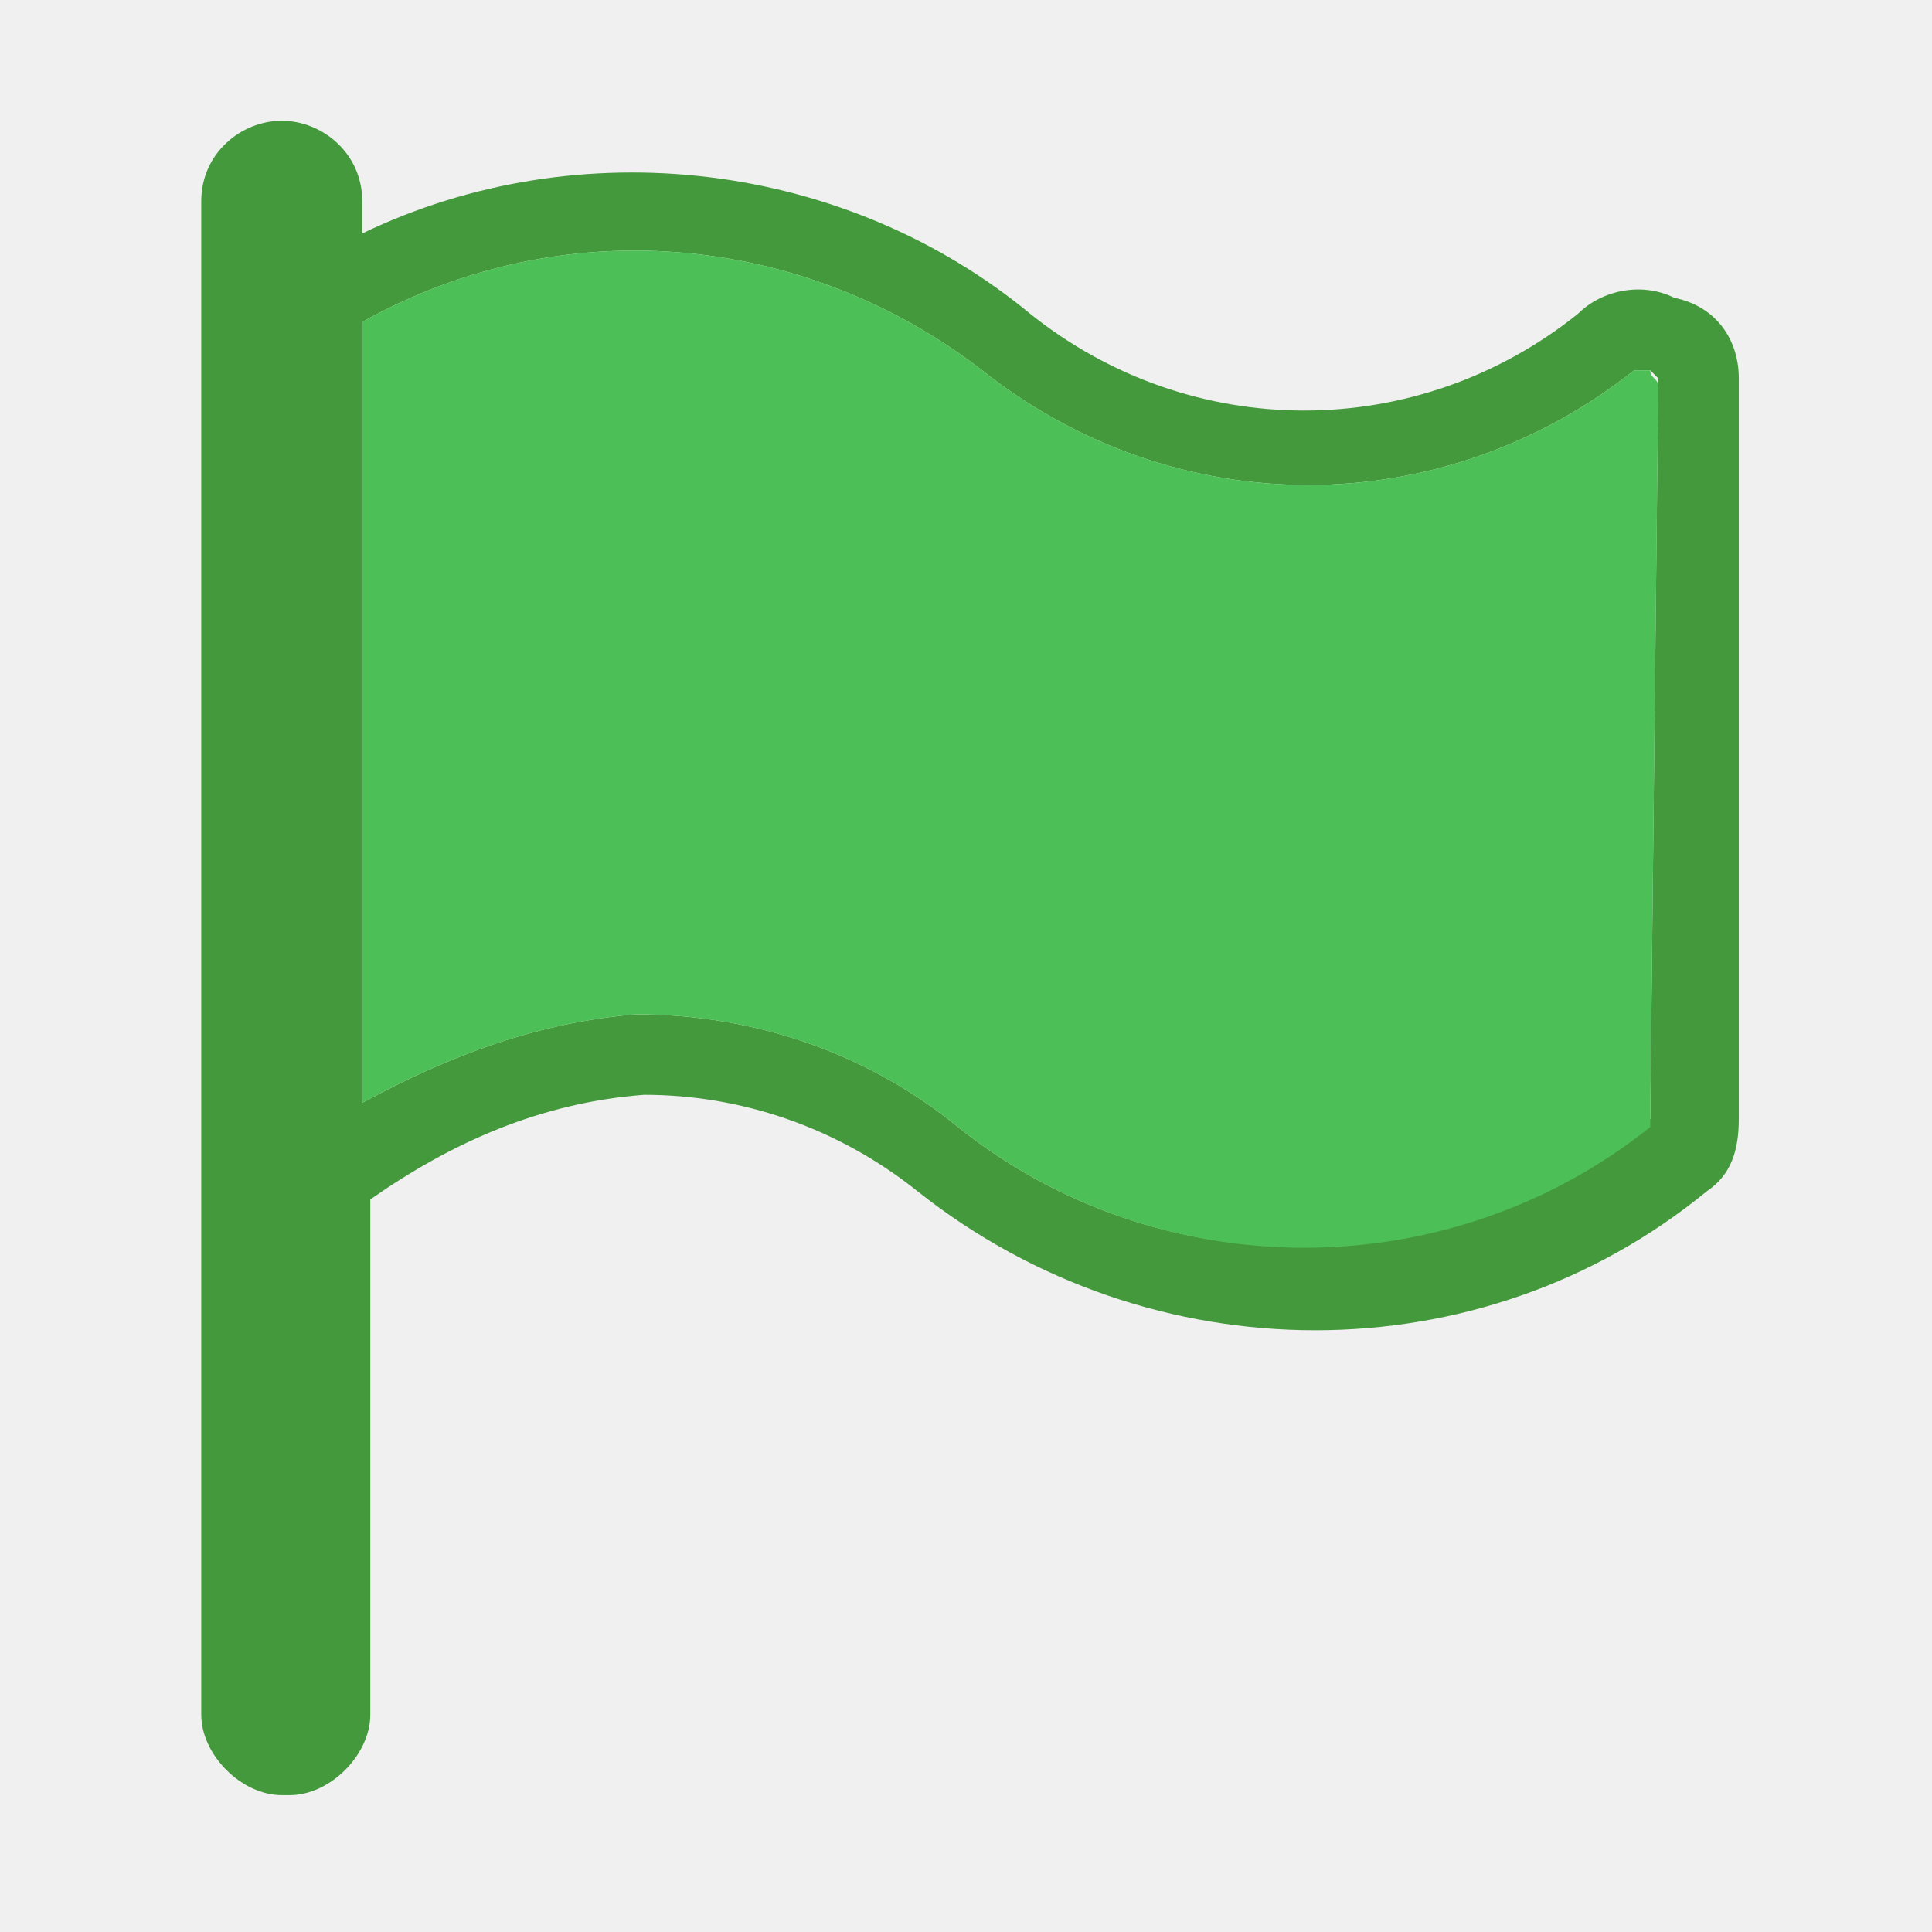
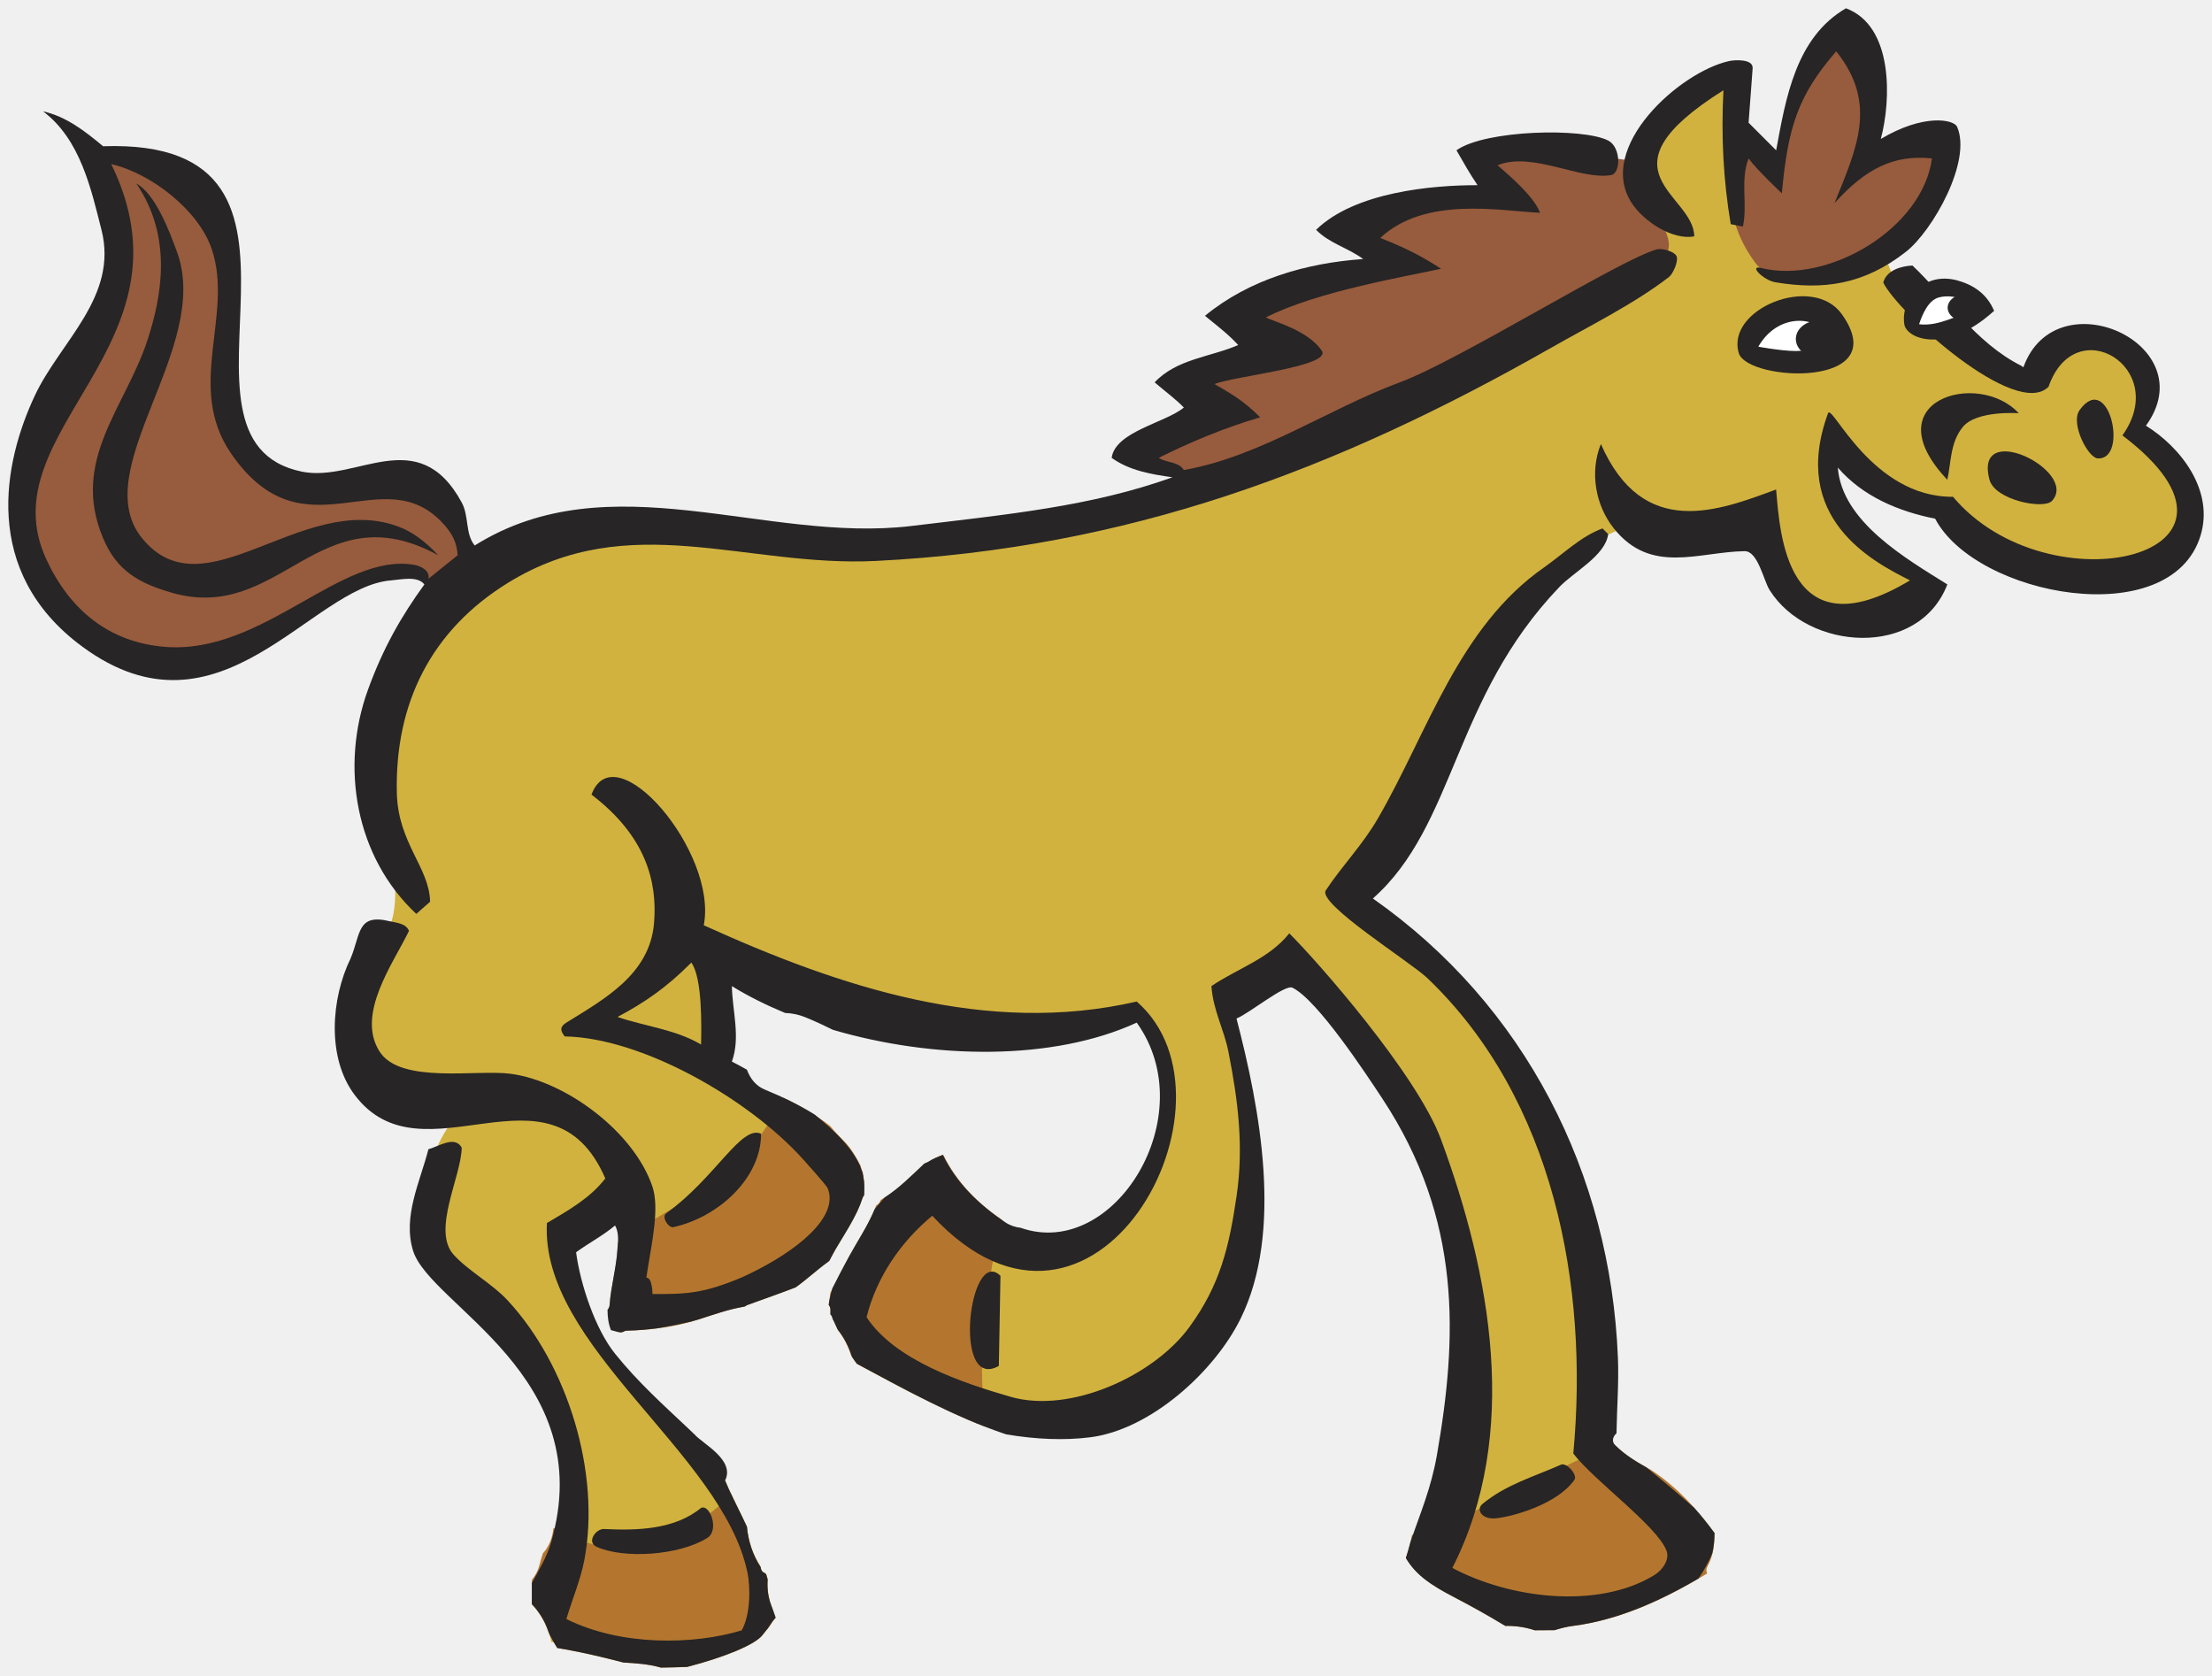
- <svg xmlns="http://www.w3.org/2000/svg" version="1.1" id="greenflag" x="0px" y="0px" viewBox="0 0 24 24" style="enable-background:new 0 0 24 24;" xml:space="preserve">
-   <style type="text/css">
- 	.st0{fill:#45993D;}
- 	.st1{fill:#4CBF56;}
- </style>
-   <path class="st0" d="M20.8,3.7c-0.4-0.2-0.9-0.1-1.2,0.2c-2,1.6-4.8,1.6-6.8,0c-2.3-1.9-5.6-2.3-8.3-1V2.5c0-0.6-0.5-1-1-1  s-1,0.4-1,1v18.8c0,0.5,0.5,1,1,1h0.1c0.5,0,1-0.5,1-1v-6.4c1-0.7,2.1-1.2,3.4-1.3c1.2,0,2.4,0.4,3.4,1.2c2.9,2.3,7,2.3,9.8,0  c0.3-0.2,0.4-0.5,0.4-0.9V4.7C21.6,4.2,21.3,3.8,20.8,3.7z M20.5,13.9C20.5,13.9,20.5,13.9,20.5,13.9C18,16,14.4,16,11.9,14  c-1.1-0.9-2.5-1.4-4-1.4c-1.2,0.1-2.3,0.5-3.4,1.1V4C7,2.6,10,2.9,12.2,4.6c2.4,1.9,5.7,1.9,8.1,0c0.1,0,0.1,0,0.2,0  c0,0,0.1,0.1,0.1,0.1L20.5,13.9z" />
-   <path class="st1" d="M20.6,4.8l-0.1,9.1c0,0,0,0.1,0,0.1c-2.5,2-6.1,2-8.6,0c-1.1-0.9-2.5-1.4-4-1.4c-1.2,0.1-2.3,0.5-3.4,1.1V4  C7,2.6,10,2.9,12.2,4.6c2.4,1.9,5.7,1.9,8.1,0c0.1,0,0.1,0,0.2,0C20.5,4.7,20.6,4.7,20.6,4.8z" />
+ <svg xmlns="http://www.w3.org/2000/svg" version="1.1" width="186.659" height="141.407" viewBox="-0.5 -0.701 186.659 141.407">
+   <path id="ID0.5249641677364707" fill="#975B3D" d="M 151.42 22.513 C 157.147 22.89 165.887 16.485 162.873 11.663 C 160.983 11.934 159.332 11.588 157.599 11.362 C 156.458 8.954 157.484 3.318 155.036 1.868 C 151.798 5.109 150.668 9.101 149.234 13.397 C 145.467 11.514 142.377 12.87 138.157 12.87 C 133.787 12.87 129.417 10.382 125.272 11.815 C 123.387 12.418 128.961 16.92 127.005 16.486 C 125.648 16.184 124.065 16.184 122.183 16.184 C 117.737 16.184 116.005 16.335 112.162 18.519 L 116.456 21.609 L 103.797 25.829 C 104.475 27.11 106.132 27.787 105.606 29.145 C 104.702 31.405 99.879 28.769 99.578 31.255 C 99.428 32.837 101.462 32.988 102.59 33.968 L 94.755 38.188 C 96.289 38.438 98.068 38.942 98.974 39.696 C 110.101 40.037 117.118 33.1 129.113 29.147 C 134.163 27.488 136.875 25.907 142.075 25.53 C 148.632 25.075 149.838 28.917 151.42 22.513 Z " stroke-width="1.4" />
+   <path id="ID0.03286631219089031" fill="#D1B23E" d="M 183.218 39.994 C 181.56 37.808 181.56 37.281 179.978 35.246 C 181.336 29.218 178.153 28.01 174.31 28.388 C 172.2 28.615 171.608 31.196 169.488 31.101 C 167.83 31.025 159.862 25.904 158.656 21.007 C 154.434 22.063 149.99 24.85 147.502 21.308 C 143.886 16.26 146.297 11.964 145.843 5.786 C 141.701 6.464 138.159 9.103 137.858 13.245 C 137.555 16.939 142.303 19.349 139.364 21.61 C 131.603 27.639 126.327 29.446 117.663 33.968 C 101.311 42.559 90.158 44.818 71.849 44.818 C 64.389 44.818 60.322 42.935 52.862 42.407 C 42.766 41.654 33.346 47.531 31.763 57.477 C 30.482 65.541 34.476 74.206 32.064 78.124 C 30.415 80.805 28.46 86.395 30.03 89.428 C 31.602 92.466 35.452 93.535 38.545 92.894 C 34.702 96.737 34.55 103.443 36.509 106.533 C 39.42 111.121 43.765 111.597 45.627 116.855 C 48.899 126.097 46.604 134.764 45.85 137.141 C 45.918 137.368 45.976 137.605 46.023 137.851 C 46.023 137.851 46.218 137.873 46.555 137.914 C 48.576 138.158 55.65 139.007 55.65 139.007 L 63.988 137.084 C 64.085 136.955 64.184 136.829 64.286 136.709 C 64.354 136.598 64.414 136.483 64.488 136.378 C 64.498 135.906 64.498 135.188 64.45 134.316 C 64.282 133.731 64.236 133.134 64.275 132.542 C 64.236 132.409 64.202 132.278 64.159 132.145 C 64.138 132.112 64.116 132.079 64.092 132.049 C 63.907 132.002 63.75 131.872 63.704 131.61 C 63.694 131.552 63.675 131.499 63.665 131.443 C 63.029 130.449 62.637 129.308 62.528 128.118 C 61.932 126.819 61.248 125.556 60.704 124.23 C 55.427 117.851 47.02 112.559 47.363 104.348 C 47.561 102.848 49.637 101.998 51.055 100.582 C 53.477 101.986 52.785 105.944 51.982 108.592 C 51.892 108.886 51.803 109.164 51.714 109.421 C 51.628 109.679 51.541 109.914 51.464 110.121 C 51.229 110.746 51.055 111.131 51.055 111.131 C 51.318 111.147 51.576 111.159 51.832 111.161 C 55.962 111.29 60.162 111.29 63.393 107.037 C 63.62 106.894 63.851 106.75 64.083 106.603 C 64.55 106.31 65.028 106.011 65.523 105.704 C 68.537 103.82 72.304 101.937 71.249 98.469 C 70.043 94.401 66.202 94.025 62.508 91.84 C 58.817 89.653 61.68 85.134 60.701 80.99 C 65.523 81.441 67.481 84.304 72.154 85.511 C 80.896 87.772 86.696 87.772 95.364 84.907 C 100.11 90.485 97.849 98.396 92.65 103.596 C 88.355 107.89 80.368 104.877 78.485 99.075 C 74.592 101.962 69.534 106.463 69.962 110.981 C 70.038 111.143 70.115 111.304 70.19 111.467 C 70.777 112.172 71.198 112.995 71.467 113.877 C 71.58 114.059 71.727 114.219 71.851 114.394 C 73.472 115.262 75.138 116.165 76.837 117.037 C 77.568 117.197 78.316 117.338 79.09 117.463 C 86.551 118.594 89.187 120.403 95.893 117.085 C 104.408 112.865 105.838 102.619 104.709 93.048 C 104.332 89.582 103.127 87.548 103.127 84.083 C 103.127 80.993 106.442 82.348 109.532 81.896 C 112.094 85.364 114.656 86.643 117.066 90.335 C 122.945 99.152 122.945 106.309 122.19 116.858 C 121.738 123.339 119.176 130.873 120.232 132.154 C 120.9 132.964 121.609 133.61 122.356 134.14 C 123.089 134.519 123.816 134.91 124.534 135.306 C 127.761 136.545 131.551 136.151 135.756 135.696 C 135.761 135.696 135.765 135.695 135.769 135.695 C 136.582 135.444 137.389 135.157 138.185 134.828 C 140.147 133.689 141.772 131.642 141.183 129.818 C 139.751 125.524 134.401 125.297 133.648 120.777 C 132.591 114.372 133.7 112.304 133.043 105.78 C 131.612 91.54 124.303 82.723 113.152 74.361 C 123.397 65.092 122.871 51.078 135.002 44.521 C 139.223 42.26 142.311 44.898 146.304 44.22 C 149.77 45.728 148.716 50.625 152.334 51.755 C 155.874 52.809 159.642 51.604 162.279 48.966 C 158.438 45.123 154.143 43.014 154.143 37.589 C 161.6 40.529 166.499 45.954 174.111 47.536 C 179.904 48.735 186.76 44.666 183.218 39.994 Z " stroke-width="1.4" />
+   <path id="ID0.5103596481494606" fill="#B4762E" d="M 144.186 128.654 C 142.691 126.609 140.99 124.748 138.817 123.323 C 137.739 122.731 136.672 122.119 135.789 121.23 C 135.777 121.219 135.776 121.206 135.766 121.197 C 132.703 122.335 130.326 123.633 125.499 126.046 C 123.116 127.238 120.859 128.129 118.651 128.817 C 118.532 129.471 118.345 130.109 118.143 130.752 C 118.976 132.175 120.244 133.045 122.216 134.065 C 123.697 134.831 125.125 135.645 126.525 136.493 C 126.57 136.492 126.612 136.486 126.658 136.486 C 127.531 136.486 128.317 136.622 129.02 136.858 C 129.561 136.856 130.1 136.851 130.642 136.847 C 131.164 136.69 131.699 136.557 132.258 136.486 C 136.216 135.979 140.038 134.208 143.559 132.059 C 143.472 131.891 143.458 131.683 143.588 131.453 C 144.077 130.586 144.175 129.632 144.186 128.654 Z " stroke-width="1.4" />
+   <path id="ID0.48582707485184073" fill="#B4762E" d="M 64.274 132.542 C 64.236 132.413 64.202 132.282 64.16 132.154 C 64.131 132.118 64.102 132.08 64.072 132.044 C 63.896 131.992 63.747 131.862 63.703 131.607 C 63.697 131.575 63.686 131.543 63.68 131.51 C 63.024 130.508 62.64 129.331 62.531 128.121 C 62.095 127.175 61.617 126.246 61.174 125.3 C 60.249 126.448 59.085 127.334 57.534 128.155 C 53.49 130.327 49.718 130.4 46.225 128.209 C 46.218 128.243 46.198 128.274 46.191 128.307 C 46.116 129.07 45.823 129.797 45.314 130.362 C 45.204 130.715 45.088 131.065 44.996 131.422 C 44.88 131.87 44.651 132.255 44.383 132.604 L 44.383 134.673 C 44.965 135.286 45.434 136.03 45.739 136.906 C 45.815 137.124 45.882 137.351 46.527 138.354 C 46.76 138.387 46.995 138.429 47.23 138.471 C 48.877 138.769 50.503 139.159 52.125 139.581 C 53.19 139.633 54.251 139.714 55.277 140.006 C 56.011 139.997 56.745 139.975 57.478 139.951 C 60.581 139.152 63.267 138.069 63.872 137.229 C 64.046 136.989 64.228 136.765 64.417 136.556 C 64.589 136.296 64.747 136.028 64.956 135.794 C 64.831 135.451 64.722 135.104 64.589 134.764 C 64.303 134.033 64.221 133.284 64.274 132.542 Z " stroke-width="1.4" />
+   <path id="ID0.5547199798747897" fill="#B4762E" d="M 72.376 98.525 C 72.342 98.414 72.308 98.301 72.299 98.169 C 72.212 98.034 72.16 97.867 72.136 97.677 C 71.75 96.96 71.345 96.214 70.784 95.644 C 70.355 95.208 69.935 94.783 69.556 94.311 C 68.344 93.369 67.021 92.583 65.607 91.924 C 65.255 92.513 64.925 93.115 64.615 93.645 C 61.414 99.147 57.232 100.387 51.957 103.891 C 51.84 103.968 51.74 104.054 51.636 104.138 C 51.639 105.931 51.068 107.638 50.944 109.42 C 50.933 109.581 50.865 109.707 50.775 109.812 C 50.984 110.438 51.255 111.059 51.544 111.67 C 51.566 111.675 51.584 111.668 51.607 111.677 C 51.716 111.696 51.821 111.703 51.927 111.713 C 51.971 111.696 52.022 111.691 52.073 111.684 C 52.165 111.623 52.267 111.577 52.399 111.574 C 54.412 111.531 56.495 111.254 58.42 110.638 C 59.738 110.218 61.009 109.752 62.37 109.537 C 62.426 109.493 62.478 109.445 62.552 109.417 C 63.918 108.919 65.29 108.444 66.644 107.919 C 67.621 107.226 68.495 106.38 69.48 105.692 C 69.655 105.37 69.814 105.036 70 104.721 C 70.81 103.341 71.799 101.91 72.29 100.379 C 72.322 100.279 72.376 100.202 72.436 100.136 L 72.436 98.928 C 72.388 98.802 72.359 98.671 72.376 98.525 Z " stroke-width="1.4" />
+   <path id="ID0.6060596397146583" fill="#B4762E" d="M 84.053 102.232 C 81.901 100.733 80.217 99.016 79.094 96.732 C 78.66 96.901 78.226 97.066 77.836 97.329 C 77.746 97.391 77.661 97.416 77.577 97.429 C 77.536 97.458 77.498 97.49 77.449 97.51 C 77.438 97.528 77.432 97.546 77.414 97.565 C 76.266 98.643 75.178 99.758 73.812 100.549 C 73.812 100.551 73.811 100.551 73.809 100.552 C 73.755 100.748 73.633 100.925 73.435 101.007 C 72.871 102.539 71.921 103.908 71.142 105.336 C 70.596 106.337 70.084 107.355 69.574 108.375 C 69.531 108.72 69.482 109.064 69.433 109.407 C 69.518 109.507 69.58 109.635 69.58 109.813 L 69.58 110.205 C 69.69 110.306 69.751 110.443 69.763 110.594 C 69.78 110.618 69.798 110.635 69.812 110.664 C 69.952 110.972 70.096 111.273 70.239 111.576 C 70.725 112.2 71.081 112.913 71.326 113.673 C 71.47 113.912 71.642 114.134 71.802 114.363 C 75.229 116.196 78.841 118.205 82.6 119.676 C 82.589 119.389 82.572 119.101 82.548 118.81 C 82.096 113.271 82.548 110.106 83.452 104.644 C 83.595 103.785 83.829 102.991 84.053 102.232 Z " stroke-width="1.4" />
+   <path id="ID0.5582508374936879" fill="#272525" d="M 158.211 11.024 C 161.817 8.873 164.372 9.37 164.648 9.996 C 165.922 12.888 162.583 18.778 160.335 20.541 C 156.797 23.311 153.38 23.794 149.311 23.115 C 148.295 22.945 147.029 21.641 148.106 21.91 C 153.745 23.31 161.756 18.581 162.526 12.666 C 159.281 12.323 156.923 13.545 154.309 16.432 C 156.168 11.812 157.986 8.044 154.448 3.629 C 151.197 7.367 150.367 10.079 149.861 15.61 C 149.861 15.61 147.732 13.614 147.054 12.666 C 146.332 14.497 146.983 16.531 146.574 18.417 L 145.548 18.213 C 144.915 14.486 144.733 10.689 144.932 6.916 C 134.016 13.772 142.451 15.659 142.467 19.239 C 140.612 19.594 138.176 17.94 137.194 16.432 C 134.141 11.738 141.232 5.368 145.411 4.451 C 145.863 4.351 147.458 4.243 147.396 5.067 L 147.054 9.653 L 149.381 11.981 C 150.192 7.577 151.036 2.46 155.27 -0.001 C 159.289 1.485 159.093 7.748 158.211 11.024 Z " stroke-width="1.4" />
+   <path id="ID0.520366549026221" fill="#272525" d="M 8.2 11.638 C 29.834 10.896 11.985 36.432 24.974 39.094 C 29.572 40.036 34.78 34.923 38.462 41.695 C 39.096 42.86 38.741 44.332 39.558 45.324 C 50.963 38.181 64.086 45.158 76.394 43.68 C 84.509 42.704 91.563 42.035 98.439 39.571 C 96.654 39.318 94.802 39.008 93.306 37.929 C 93.614 35.703 97.857 34.972 99.4 33.684 C 98.63 32.903 98.073 32.53 96.934 31.56 C 98.801 29.575 101.613 29.439 103.986 28.41 C 103.128 27.495 102.518 27.031 101.179 25.946 C 104.942 22.856 109.74 21.494 114.528 21.154 C 113.27 20.213 111.678 19.839 110.559 18.689 C 113.82 15.502 120.354 14.916 124.183 14.924 C 123.53 13.961 123.088 13.167 122.403 11.98 C 124.82 10.256 133.071 10.058 135.208 11.159 C 136.297 11.721 136.287 13.923 135.447 14.071 C 132.885 14.524 128.775 12.051 125.877 13.243 C 126.959 14.196 128.955 15.894 129.456 17.254 C 126.029 17.087 119.767 15.837 115.969 19.376 C 118.193 20.251 119.488 20.924 121.104 21.977 C 118.342 22.588 110.596 23.883 106.314 26.086 C 107.024 26.44 109.903 27.185 111.039 28.893 C 111.923 30.223 103.457 31.059 101.993 31.706 C 103.272 32.459 104.403 33.062 105.836 34.507 C 102.884 35.381 100.03 36.555 97.277 37.932 C 98.004 38.388 98.907 38.217 99.401 38.958 C 105.817 37.836 111.569 33.802 117.614 31.563 C 122.658 29.695 136.181 21.207 139.318 20.335 C 139.706 20.227 140.75 20.49 140.96 20.882 C 141.186 21.302 140.659 22.42 140.346 22.663 C 137.436 24.914 133.627 26.803 130.414 28.631 C 112.123 39.043 94.641 45.55 73.452 46.626 C 62.416 47.187 52.598 42.162 42.368 48.474 C 35.922 52.45 32.812 58.59 32.987 66.207 C 33.085 70.441 35.732 72.477 35.794 75.383 L 34.629 76.409 C 29.506 71.627 28.178 64.011 30.558 57.474 C 31.837 53.963 33.358 51.303 35.312 48.611 C 34.73 47.859 33.334 48.205 32.505 48.269 C 25.714 48.791 18.081 62.433 6.444 53.858 C -2.145 47.529 -0.191 38.263 2.448 32.658 C 4.589 28.111 9.497 24.332 8.062 18.69 C 7.2 15.301 6.294 11.059 3.133 8.695 C 5.085 9.121 6.699 10.389 8.2 11.638 Z " stroke-width="1.4" />
+   <path id="ID0.24653478991240263" fill="#975B3D" d="M 38.12 46.147 L 35.655 48.132 C 35.809 47.459 35.018 47.064 34.49 46.967 C 28.29 45.843 21.736 54.516 13.472 53.882 C 8.699 53.518 5.376 50.751 3.406 46.488 C -1.619 35.608 16.401 28.466 8.884 13.145 C 12.213 13.903 16.265 17.018 17.375 20.335 C 19.236 25.896 15.125 31.963 19.017 37.589 C 25.204 46.529 31.801 37.804 36.956 43.544 C 37.664 44.334 38.05 45.065 38.12 46.147 Z " stroke-width="1.4" />
+   <path id="ID0.7069452675059438" fill="#272525" d="M 36.477 46.147 C 26.412 40.671 23.206 51.997 13.951 49.297 C 11.221 48.499 9.364 47.474 8.2 44.709 C 5.419 38.105 10.105 33.683 11.966 27.934 C 13.095 24.443 14.13 19.348 11.007 14.79 C 12.626 15.667 13.807 18.848 14.431 20.541 C 17.417 28.633 6.769 38.902 11.487 44.709 C 16.749 51.188 24.893 40.817 32.985 43.683 C 34.146 44.093 35.228 44.815 36.477 46.147 Z " stroke-width="1.4" />
+   <path id="ID0.6897000474855304" fill="#272525" d="M 170.244 30.288 C 172.981 22.648 185.585 28.335 180.583 35.217 C 183.523 37.04 186.362 40.673 185.188 44.503 C 182.672 52.7 166.248 49.62 162.797 43.064 C 159.698 42.445 156.691 41.188 154.582 38.751 C 154.934 43.327 160.346 46.431 163.826 48.609 C 161.407 54.884 152.034 54.201 148.832 49.09 C 148.303 48.245 147.844 45.784 146.709 45.804 C 142.81 45.867 138.817 47.806 135.685 43.886 C 134.11 41.912 133.642 39.102 134.59 36.765 C 138.159 44.89 144.529 42.391 149.378 40.599 C 149.688 44.135 150.19 54.578 160.675 48.268 C 157.472 46.666 150.515 43.005 153.76 34.163 C 154.084 33.281 157.449 41.273 164.305 41.216 C 172.336 50.791 192.137 46.264 178.598 36.037 C 182.673 30.345 174.611 25.446 172.368 31.928 C 169.618 34.717 159.67 25.703 158.417 23.139 C 158.704 22.085 159.923 21.757 160.881 21.701 C 163.758 24.429 166.239 28.235 170.04 30.149 L 170.244 30.288 Z " stroke-width="1.4" />
+   <path id="ID0.08290862245485187" fill="#272525" d="M 154.924 25.813 C 159.418 32.136 146.961 31.499 146.23 29.1 C 145.1 25.388 152.467 22.352 154.924 25.813 Z " stroke-width="1.4" />
+   <path id="ID0.1608870690688491" fill="#FFFFFF" d="M 153.76 28.413 C 153.76 28.413 152.173 28.93 150.967 28.916 C 149.762 28.904 147.873 28.55 147.873 28.55 C 148.727 27.073 149.989 26.442 151.124 26.373 C 152.636 26.281 153.928 27.184 153.76 28.413 Z " stroke-width="1.4" />
+   <path id="ID0.3996476330794394" fill="#272525" d="M 152.926 26.355 C 153.445 26.355 153.917 26.529 154.259 26.809 C 154.599 27.087 154.81 27.474 154.81 27.901 C 154.81 28.328 154.599 28.714 154.259 28.993 C 153.917 29.273 153.445 29.446 152.926 29.446 C 152.407 29.446 151.935 29.273 151.593 28.993 C 151.253 28.714 151.042 28.328 151.042 27.901 C 151.042 27.474 151.253 27.087 151.593 26.809 C 151.935 26.529 152.407 26.355 152.926 26.355 Z " stroke-width="1.4" />
+   <path id="ID0.31966521218419075" fill="#272525" d="M 169.851 34.164 C 169.851 34.164 166.285 33.9 165.127 35.329 C 164.062 36.642 164.155 38.261 163.825 39.78 C 157.484 33.095 166.423 30.454 169.851 34.164 Z " stroke-width="1.4" />
+   <path id="ID0.6549390256404877" fill="#272525" d="M 167.385 39.78 C 166.001 34.607 174.958 39.05 172.658 41.56 C 171.966 42.314 167.849 41.5 167.385 39.78 Z " stroke-width="1.4" />
+   <path id="ID0.30931072449311614" fill="#272525" d="M 142.472 126.531 C 141.319 125.499 139.765 124.194 138.428 123.108 C 137.485 122.578 136.566 122.011 135.789 121.23 C 135.468 120.91 135.615 120.48 135.906 120.24 C 135.951 117.904 136.111 115.963 136.028 113.861 C 135.399 98.286 128.181 84.109 115.349 75.109 C 122.333 68.929 122.092 58.218 131.097 48.817 C 132.314 47.545 134.978 46.173 135.206 44.365 L 134.726 43.887 C 132.927 44.53 131.359 46.084 129.797 47.173 C 122.568 52.217 119.99 61.081 115.766 68.369 C 114.474 70.602 112.756 72.338 111.378 74.423 C 110.64 75.543 118.525 80.469 119.938 81.817 C 130.646 92.043 133.585 107.843 132.262 121.939 C 133.969 124.194 139.353 128.062 140.134 130.154 C 140.382 130.815 139.896 131.715 139.06 132.222 C 134.291 135.113 126.865 134.163 122.057 131.593 C 127.816 120.284 125.275 106.756 121.1 95.442 C 119.063 89.921 110.577 80.305 108.295 78.051 C 106.587 80.202 103.926 81.008 101.725 82.502 C 101.871 84.561 102.784 86.135 103.162 88.047 C 103.983 92.198 104.461 96.082 103.846 100.236 C 103.222 104.46 102.491 107.666 99.876 111.258 C 96.869 115.387 89.806 118.621 84.743 117.146 C 80.703 115.972 75.013 114.073 72.625 110.436 C 73.47 107.055 75.502 104.09 78.17 101.878 C 91.897 116.677 105.077 92.211 95.422 83.804 C 82.762 86.717 70.334 82.564 58.887 77.368 C 60.092 71.189 51.38 61.034 49.414 66.345 C 53.989 69.832 54.999 73.683 54.687 77.23 C 54.309 81.522 50.484 83.601 47.293 85.583 C 46.729 85.933 46.765 86.26 47.156 86.747 C 53.688 86.862 62.676 92.022 67.246 97.09 C 67.533 97.411 69.238 99.306 69.34 99.55 C 70.34 101.969 66.736 104.88 62.594 106.849 C 62.44 106.924 62.286 106.995 62.132 107.065 C 58.758 108.485 57.358 108.485 54.558 108.485 C 54.558 108.485 54.558 107.085 54.044 107.101 C 54.076 106.866 54.113 106.625 54.153 106.38 C 54.548 103.943 55.146 101.182 54.552 99.414 C 53.002 94.811 47.261 90.516 42.57 89.897 C 39.714 89.52 33.323 90.78 31.546 88.047 C 29.505 84.909 32.676 80.598 34.011 77.846 C 33.764 77.197 32.946 77.165 32.368 77.025 C 29.611 76.36 29.953 78.12 29.082 80.174 C 27.436 83.546 27.059 88.536 29.424 91.678 C 35.169 99.309 45.969 88.123 50.58 98.729 C 49.297 100.401 47.43 101.441 45.651 102.494 C 45.083 112.893 60.441 121.892 62.563 131.935 C 62.854 133.318 62.807 135.612 62.083 136.864 C 57.985 138.1 51.885 138.194 47.295 135.904 C 47.764 134.302 48.487 132.601 48.801 130.974 C 50.216 123.607 47.401 114.478 42.348 109.032 C 40.996 107.575 39.018 106.534 37.777 105.161 C 35.92 103.106 38.437 98.557 38.461 96.124 C 37.863 95.067 36.474 96.064 35.654 96.261 C 34.952 99.002 33.467 101.935 34.353 104.819 C 35.775 109.444 50.107 115.381 45.993 129.466 C 45.641 130.672 44.989 131.761 44.38 132.864 L 44.38 134.642 C 44.969 135.26 45.449 136.006 45.757 136.888 C 45.834 137.108 45.902 137.337 46.523 138.347 C 46.757 138.382 46.991 138.424 47.226 138.466 C 48.872 138.764 50.499 139.153 52.12 139.576 C 53.186 139.628 54.247 139.709 55.273 140 C 56.007 139.992 56.742 139.969 57.475 139.945 C 60.578 139.145 63.263 138.062 63.868 137.224 C 64.001 137.039 64.141 136.87 64.282 136.703 C 64.481 136.382 64.698 136.072 64.951 135.787 C 64.828 135.446 64.718 135.099 64.583 134.758 C 64.302 134.037 64.226 133.297 64.277 132.565 C 64.236 132.426 64.201 132.289 64.158 132.152 C 64.128 132.115 64.099 132.077 64.069 132.041 C 63.893 131.989 63.745 131.859 63.7 131.604 C 63.694 131.572 63.683 131.54 63.676 131.506 C 63.019 130.502 62.636 129.326 62.527 128.118 C 62.028 127.032 61.464 125.971 60.973 124.876 C 60.875 124.657 60.779 124.438 60.688 124.214 C 61.556 122.483 58.756 121.083 58.139 120.358 C 57.97 120.196 57.799 120.033 57.627 119.869 C 55.564 117.918 53.372 115.972 51.399 113.516 C 49.712 111.418 48.459 107.603 48.114 104.959 C 49.187 104.173 50.38 103.561 51.399 102.7 C 51.679 103.173 51.7 103.837 51.607 104.602 C 51.524 106.225 51.052 107.79 50.94 109.417 C 50.929 109.581 50.858 109.708 50.767 109.815 C 50.765 110.425 50.845 111.007 51.058 111.53 C 51.206 111.574 51.357 111.616 51.511 111.651 C 51.633 111.681 51.759 111.703 51.885 111.728 C 51.94 111.702 52.006 111.693 52.07 111.682 C 52.162 111.622 52.266 111.576 52.396 111.573 C 53.246 111.553 54.108 111.483 54.965 111.373 C 55.877 111.226 56.763 111.049 57.632 110.849 C 57.894 110.779 58.159 110.718 58.416 110.636 C 59.696 110.229 60.931 109.78 62.248 109.557 C 62.294 109.542 62.339 109.529 62.385 109.515 C 62.437 109.48 62.483 109.439 62.548 109.417 C 63.913 108.919 65.286 108.443 66.641 107.919 C 67.581 107.251 68.428 106.449 69.366 105.776 C 69.405 105.736 69.452 105.699 69.493 105.659 C 69.664 105.347 69.816 105.027 69.996 104.721 C 70.806 103.341 71.795 101.91 72.286 100.379 C 72.315 100.288 72.362 100.215 72.413 100.149 C 72.43 99.928 72.437 99.707 72.433 99.483 L 72.433 99.445 C 72.427 99.215 72.408 98.986 72.371 98.755 C 72.371 98.749 72.37 98.743 72.369 98.738 C 72.342 98.575 72.322 98.413 72.282 98.249 C 72.265 98.183 72.234 98.115 72.213 98.049 C 72.196 98.013 72.185 97.973 72.174 97.934 C 71.652 96.431 70.089 94.812 68.233 93.332 C 66.914 92.513 65.497 91.833 64.027 91.228 C 63.284 90.923 62.797 90.29 62.529 89.554 C 62.06 89.291 61.629 89.058 61.26 88.869 C 62.003 86.808 61.296 84.612 61.26 82.502 C 62.622 83.348 64.144 84.099 65.756 84.769 C 66.329 84.785 66.917 84.907 67.484 85.14 C 68.26 85.459 69.03 85.812 69.79 86.191 C 78.236 88.675 88.336 88.845 95.422 85.583 C 101.052 93.429 93.523 105.679 85.625 102.893 C 85.169 102.845 84.725 102.697 84.326 102.428 C 82.037 100.88 80.232 99.133 79.058 96.743 C 78.635 96.908 78.212 97.072 77.831 97.328 C 77.763 97.374 77.697 97.392 77.633 97.413 C 77.568 97.453 77.502 97.488 77.437 97.528 C 77.425 97.539 77.423 97.553 77.41 97.563 C 76.36 98.547 75.359 99.562 74.154 100.335 C 73.861 100.656 73.578 100.993 73.302 101.336 C 72.727 102.735 71.86 104.01 71.138 105.333 C 70.654 106.219 70.187 107.114 69.732 108.016 C 69.629 108.371 69.549 108.724 69.473 109.077 C 69.457 109.186 69.444 109.295 69.429 109.404 C 69.514 109.504 69.576 109.633 69.576 109.81 L 69.576 110.202 C 69.686 110.303 69.746 110.44 69.759 110.592 C 69.776 110.615 69.794 110.632 69.808 110.662 C 69.933 110.936 70.061 111.203 70.187 111.474 C 70.735 112.148 71.125 112.932 71.387 113.768 C 71.513 113.974 71.666 114.166 71.803 114.365 C 75.764 116.484 79.972 118.832 84.368 120.312 C 84.382 120.313 84.396 120.317 84.409 120.32 C 84.411 120.32 84.414 120.322 84.417 120.322 C 84.43 120.322 84.437 120.329 84.449 120.329 C 86.899 120.744 89.318 120.849 91.516 120.568 C 96.6 119.914 101.979 115.034 104.182 110.571 C 107.81 103.233 105.819 92.813 103.841 85.238 C 104.977 84.769 107.933 82.327 108.564 82.636 C 110.671 83.667 114.773 89.902 116.165 92.018 C 122.897 102.245 122.479 112.176 120.753 122.074 C 120.257 124.912 119.325 127.025 118.518 129.419 C 118.405 129.867 118.272 130.313 118.132 130.76 C 118.966 132.181 120.239 133.041 122.209 134.06 C 123.694 134.828 125.129 135.638 126.535 136.486 C 126.574 136.486 126.612 136.48 126.651 136.48 C 127.52 136.48 128.301 136.616 129.001 136.853 C 129.567 136.85 130.134 136.846 130.7 136.842 C 131.199 136.683 131.713 136.549 132.251 136.48 C 135.94 136.007 139.507 134.432 142.828 132.482 C 143.272 131.839 143.721 131.065 144.001 130.313 C 144.126 129.774 144.172 129.216 144.177 128.649 C 143.645 127.915 143.076 127.207 142.472 126.531 Z " stroke-width="1.4" />
+   <path id="ID0.26010353956371546" fill="#D1B23E" d="M 58.66 87.433 C 56.494 86.15 53.953 85.907 51.608 85.105 C 53.891 83.889 55.724 82.642 57.838 80.517 C 58.787 81.83 58.689 85.999 58.66 87.433 Z " stroke-width="1.4" />
+   <path id="ID0.9278712212108076" fill="#272525" d="M 63.725 94.963 C 63.725 98.727 60.095 102.008 56.332 102.838 C 55.899 102.932 55.297 101.973 55.716 101.674 C 59.868 98.693 62.055 94.172 63.725 94.963 Z " stroke-width="1.4" />
+   <path id="ID0.5757170431315899" fill="#272525" d="M 83.924 106.946 L 83.787 114.548 C 79.832 116.785 81.287 104.353 83.924 106.946 Z " stroke-width="1.4" />
+   <path id="ID0.3393205441534519" fill="#272525" d="M 132.356 124.162 C 130.925 126.196 127.279 127.228 125.801 127.401 C 124.52 127.551 124.033 126.658 124.596 126.196 C 126.572 124.565 128.878 123.917 131.226 122.881 C 131.696 122.672 132.65 123.745 132.356 124.162 Z " stroke-width="1.4" />
+   <path id="ID0.5668331836350262" fill="#272525" d="M 59.19 129.059 C 56.78 130.567 52.106 130.838 49.847 129.812 C 48.975 129.417 49.771 128.307 50.445 128.309 C 53.252 128.446 56.4 128.377 58.66 126.529 C 59.413 126.185 60.219 128.416 59.19 129.059 Z " stroke-width="1.4" />
+   <path id="ID0.8338625109754503" fill="#272525" d="M 167.772 25.526 C 163.626 29.294 160.235 27.861 160.182 26.557 C 159.927 24.527 161.857 22.179 164.682 22.964 C 166.038 23.342 167.168 24.094 167.772 25.526 Z " stroke-width="1.4" />
+   <path id="ID0.15264540491625667" fill="#FFFFFF" d="M 165.999 25.518 C 164.629 25.89 163.09 26.859 161.441 26.657 C 161.715 25.833 162.215 24.636 163.1 24.398 C 164.276 24.077 165.812 24.604 165.999 25.518 Z " stroke-width="1.4" />
+   <path id="ID0.120642751455307" fill="#272525" d="M 165.435 24.095 C 165.872 24.095 166.267 24.226 166.554 24.437 C 166.839 24.648 167.017 24.941 167.017 25.263 C 167.017 25.585 166.839 25.878 166.554 26.089 C 166.267 26.3 165.872 26.431 165.435 26.431 C 164.998 26.431 164.603 26.3 164.316 26.089 C 164.031 25.878 163.853 25.585 163.853 25.263 C 163.853 24.941 164.031 24.648 164.316 24.437 C 164.603 24.226 164.998 24.095 165.435 24.095 Z " stroke-width="1.4" />
+   <path id="ID0.6889466000720859" fill="#272525" d="M 174.993 33.891 C 177.457 30.502 179.165 38.137 176.506 37.975 C 175.708 37.925 174.172 35.02 174.993 33.891 Z " stroke-width="1.4" />
</svg>
